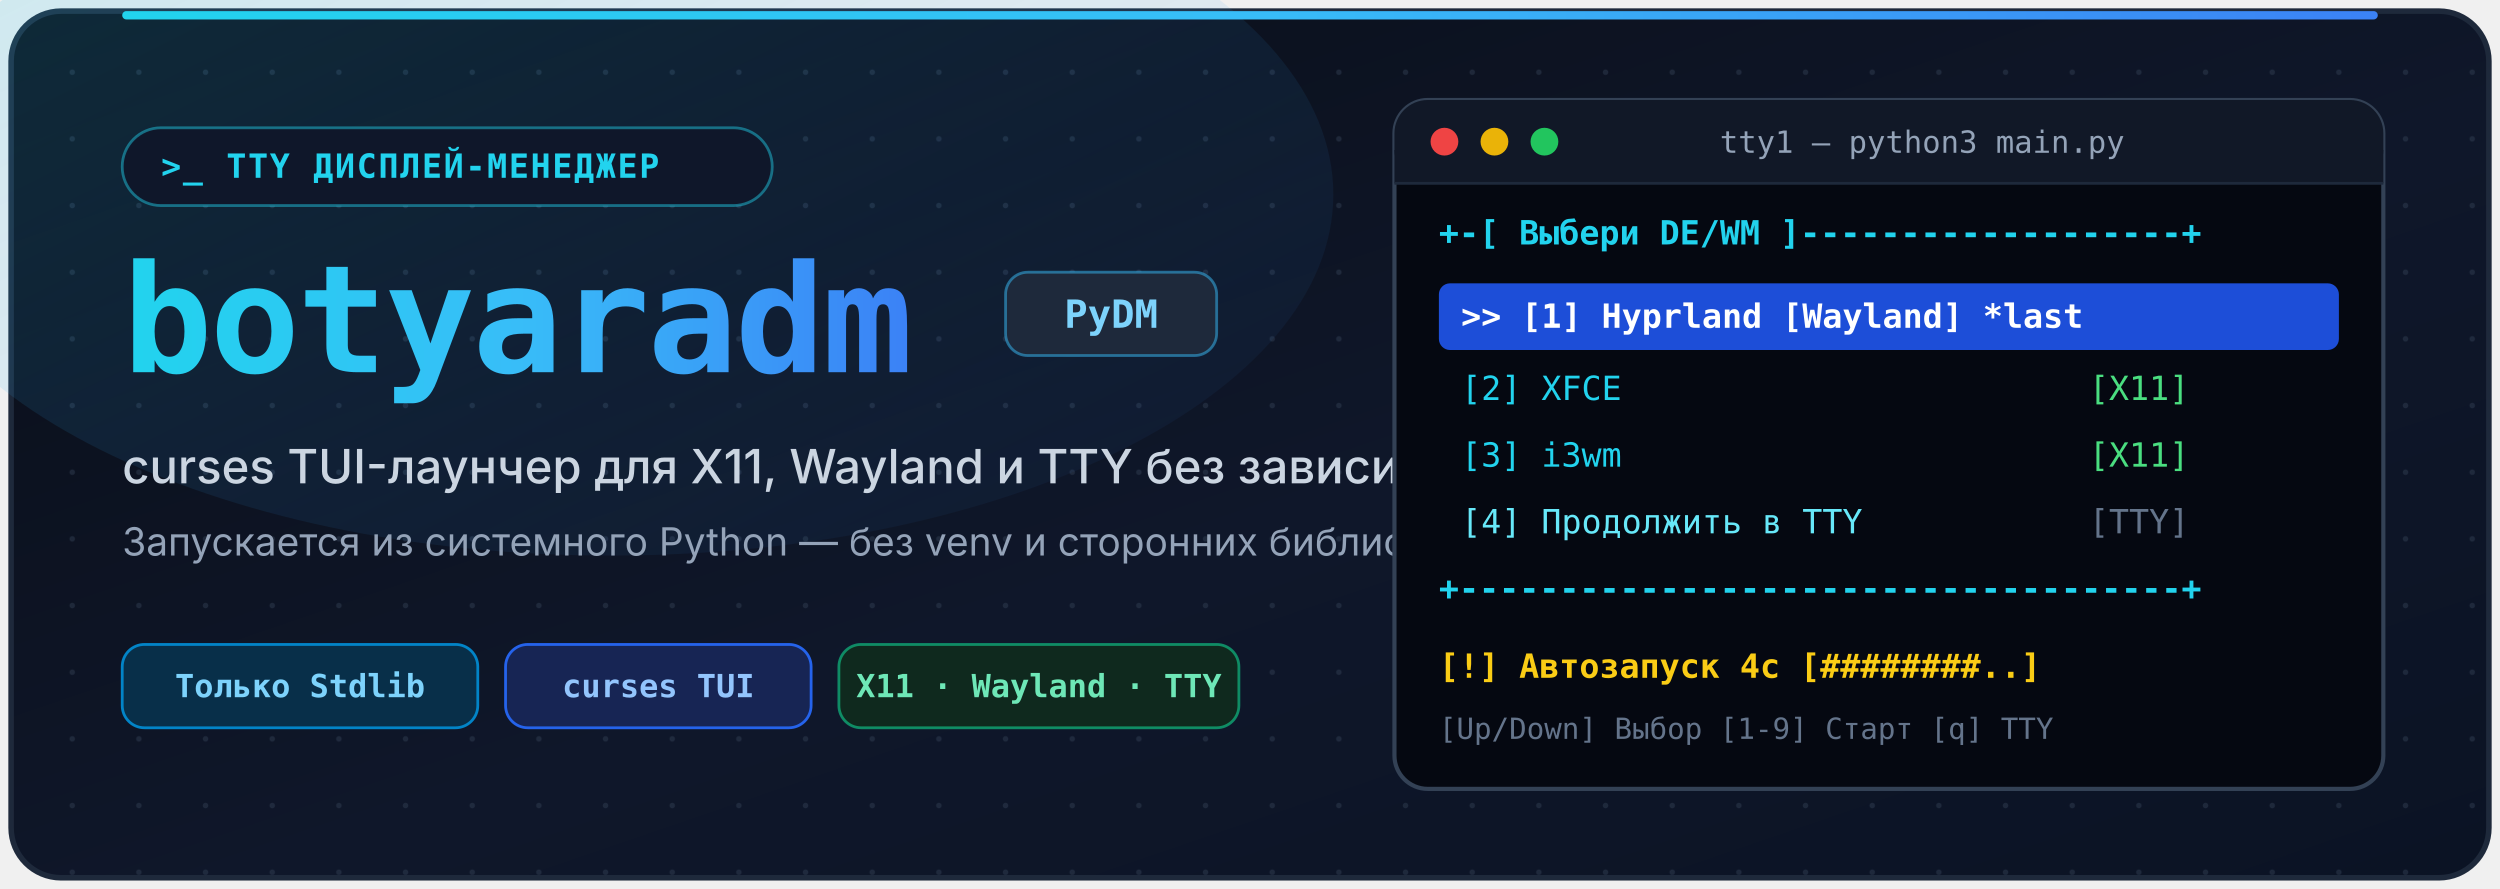
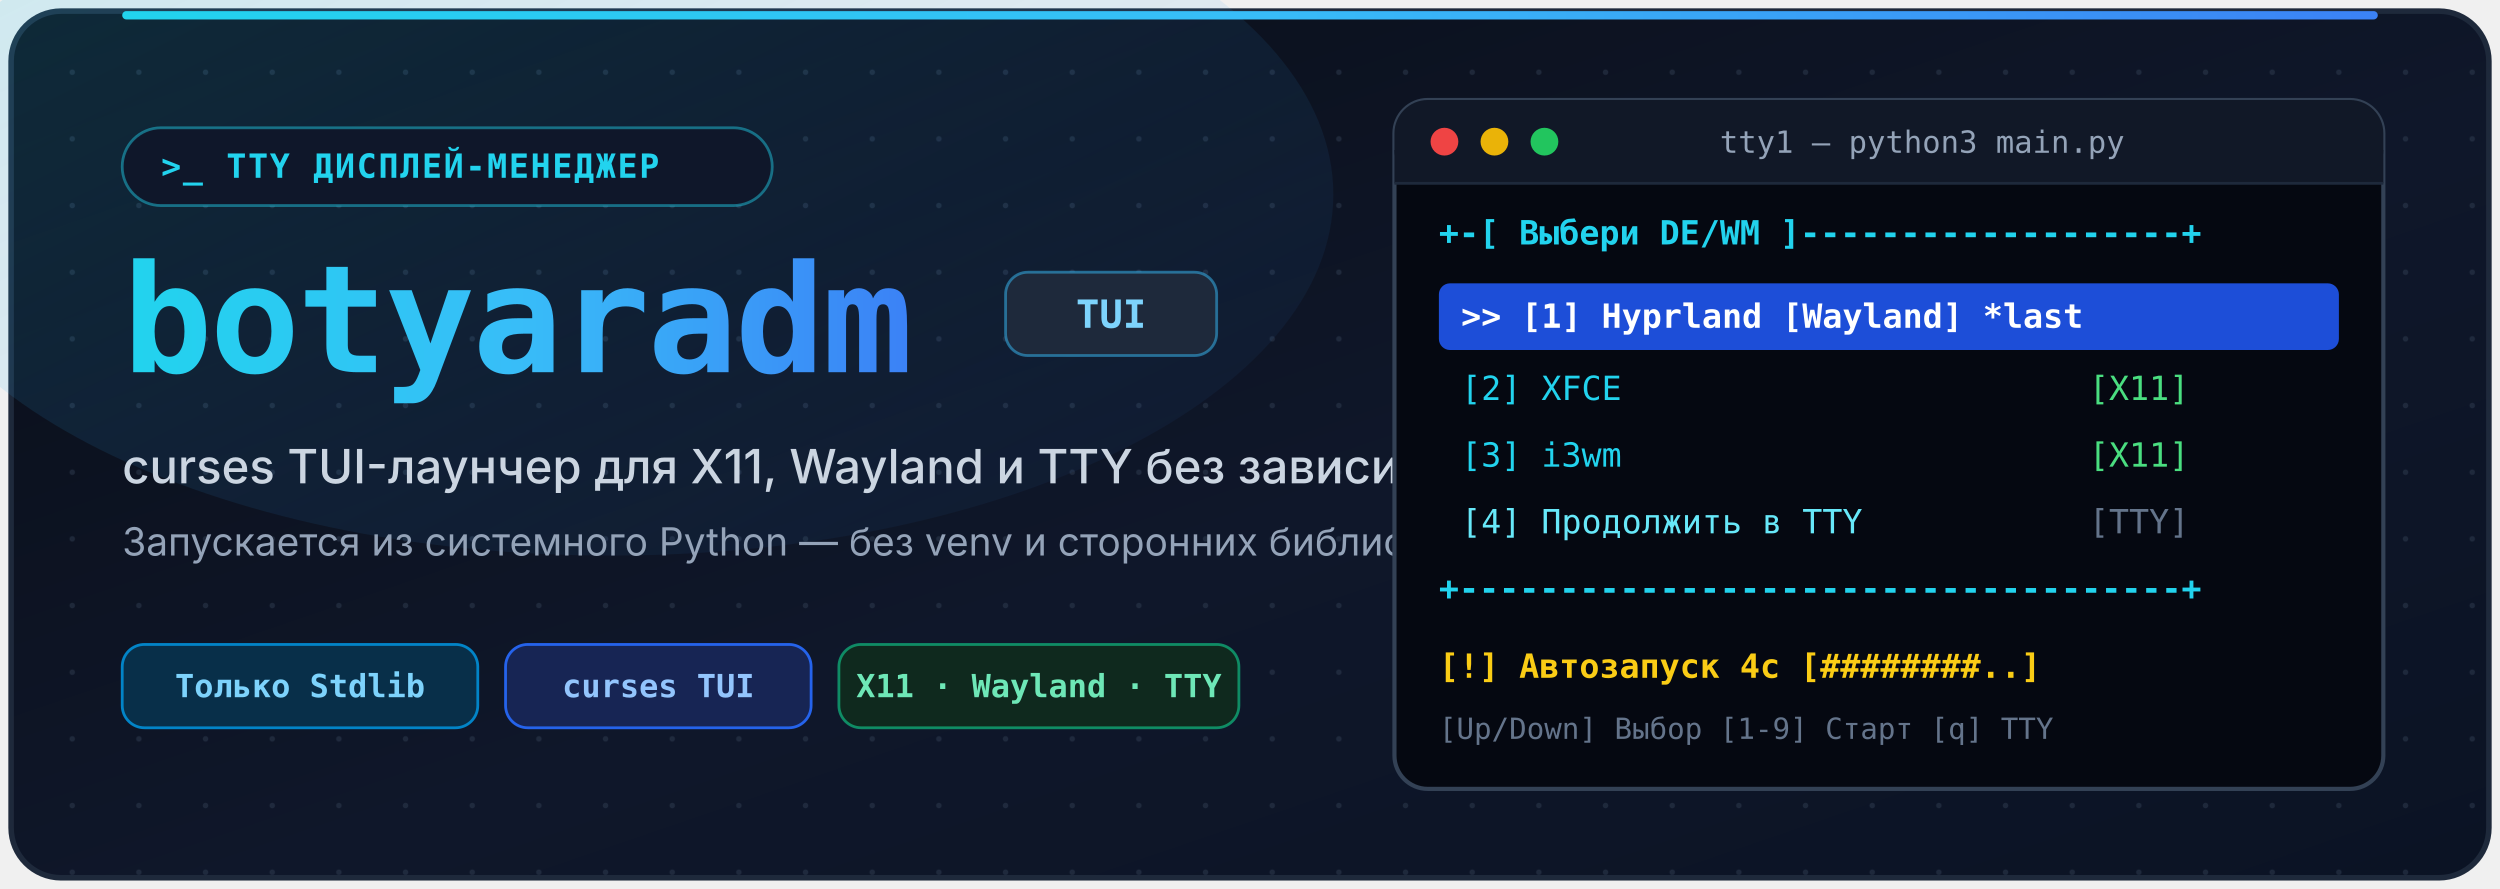
- <svg xmlns="http://www.w3.org/2000/svg" viewBox="0 0 900 320" width="900" height="320" role="img" aria-label="botyaradm (PyDM) — Дисплей-менеджер для Linux TTY на Python curses без зависимостей">
+ <svg xmlns="http://www.w3.org/2000/svg" viewBox="0 0 900 320" width="900" height="320" role="img" aria-label="botyaradm — Дисплей-менеджер для Linux TTY на Python curses без зависимостей">
  <defs>
    <linearGradient id="bg-grad" x1="0%" y1="0%" x2="100%" y2="100%">
      <stop offset="0%" stop-color="#090d16" />
      <stop offset="55%" stop-color="#0f172a" />
      <stop offset="100%" stop-color="#0b1324" />
    </linearGradient>
    <linearGradient id="accent-grad" x1="0%" y1="0%" x2="100%" y2="0%">
      <stop offset="0%" stop-color="#22d3ee" />
      <stop offset="50%" stop-color="#38bdf8" />
      <stop offset="100%" stop-color="#3b82f6" />
    </linearGradient>
    <linearGradient id="glow-grad" x1="0%" y1="0%" x2="100%" y2="100%">
      <stop offset="0%" stop-color="#22d3ee" stop-opacity="0.18" />
      <stop offset="100%" stop-color="#3b82f6" stop-opacity="0.03" />
    </linearGradient>
    <pattern id="dot-grid" width="24" height="24" patternUnits="userSpaceOnUse">
      <circle cx="2" cy="2" r="1" fill="#334155" opacity="0.45" />
    </pattern>
  </defs>
  <rect x="4" y="4" width="892" height="312" rx="18" fill="url(#bg-grad)" stroke="#1e293b" stroke-width="2" />
  <rect x="4" y="4" width="892" height="312" rx="18" fill="url(#dot-grid)" />
  <ellipse cx="220" cy="70" rx="260" ry="130" fill="url(#glow-grad)" />
  <rect x="44" y="4" width="812" height="3" rx="1.5" fill="url(#accent-grad)" />
  <g transform="translate(44, 46)">
    <rect x="0" y="0" width="234" height="28" rx="14" fill="#0f172a" stroke="#22d3ee" stroke-opacity="0.45" stroke-width="1" />
    <text x="14" y="18" fill="#22d3ee" font-family="'JetBrains Mono', 'Fira Code', 'DejaVu Sans Mono', monospace" font-size="12" font-weight="700" letter-spacing="0.6">&gt;_ TTY ДИСПЛЕЙ-МЕНЕДЖЕР</text>
    <text x="0" y="88" fill="url(#accent-grad)" font-family="'JetBrains Mono', 'Fira Code', 'DejaVu Sans Mono', monospace" font-size="54" font-weight="800" letter-spacing="-1">botyaradm</text>
    <rect x="318" y="52" width="76" height="30" rx="8" fill="#1e293b" stroke="#38bdf8" stroke-opacity="0.5" stroke-width="1" />
-     <text x="356" y="72" text-anchor="middle" fill="#7dd3fc" font-family="'JetBrains Mono', 'Fira Code', 'DejaVu Sans Mono', monospace" font-size="14" font-weight="700">PyDM</text>
+     <text x="356" y="72" text-anchor="middle" fill="#7dd3fc" font-family="'JetBrains Mono', 'Fira Code', 'DejaVu Sans Mono', monospace" font-size="14" font-weight="700">TUI</text>
    <text x="0" y="128" fill="#cbd5e1" font-family="'Inter', 'Segoe UI', system-ui, sans-serif" font-size="17" font-weight="500">curses TUI-лаунчер для X11, Wayland и TTY без зависимостей</text>
    <text x="0" y="154" fill="#94a3b8" font-family="'Inter', 'Segoe UI', system-ui, sans-serif" font-size="14">Запускается из системного Python — без venv и сторонних библиотек</text>
    <g transform="translate(0, 186)" font-family="'JetBrains Mono', 'Fira Code', 'DejaVu Sans Mono', monospace" font-size="11.5" font-weight="600">
      <rect x="0" y="0" width="128" height="30" rx="8" fill="#082f49" stroke="#0284c7" stroke-width="1" />
      <text x="64" y="19" text-anchor="middle" fill="#7dd3fc">Только Stdlib</text>
      <rect x="138" y="0" width="110" height="30" rx="8" fill="#172554" stroke="#2563eb" stroke-width="1" />
      <text x="193" y="19" text-anchor="middle" fill="#93c5fd">curses TUI</text>
      <rect x="258" y="0" width="144" height="30" rx="8" fill="#0f291e" stroke="#10b981" stroke-opacity="0.7" stroke-width="1" />
      <text x="330" y="19" text-anchor="middle" fill="#6ee7b7">X11 · Wayland · TTY</text>
    </g>
  </g>
  <g transform="translate(502, 36)">
    <rect x="0" y="0" width="356" height="248" rx="12" fill="#050811" stroke="#334155" stroke-width="1.5" />
    <rect x="0" y="0" width="356" height="30" rx="12" fill="#111827" />
    <rect x="0" y="18" width="356" height="12" fill="#111827" />
    <line x1="0" y1="30" x2="356" y2="30" stroke="#1e293b" stroke-width="1" />
    <circle cx="18" cy="15" r="5" fill="#ef4444" />
    <circle cx="36" cy="15" r="5" fill="#eab308" />
    <circle cx="54" cy="15" r="5" fill="#22c55e" />
    <text x="190" y="19" text-anchor="middle" fill="#94a3b8" font-family="'JetBrains Mono', 'Fira Code', 'DejaVu Sans Mono', monospace" font-size="11">tty1 — python3 main.py</text>
    <g transform="translate(16, 52)" font-family="'JetBrains Mono', 'Fira Code', 'DejaVu Sans Mono', monospace" font-size="12">
      <text x="0" y="0" fill="#22d3ee" font-weight="700">+-[ Выбери DE/WM ]-------------------+</text>
      <rect x="0" y="14" width="324" height="24" rx="4" fill="#1d4ed8" />
      <text x="8" y="30" fill="#ffffff" font-weight="700">&gt;&gt; [1] Hyprland        [Wayland] *last</text>
      <text x="8" y="56" fill="#22d3ee">   [2] XFCE</text>
      <text x="234" y="56" fill="#4ade80">[X11]</text>
      <text x="8" y="80" fill="#22d3ee">   [3] i3wm</text>
      <text x="234" y="80" fill="#4ade80">[X11]</text>
      <text x="8" y="104" fill="#67e8f9">   [4] Продолжить в TTY</text>
      <text x="234" y="104" fill="#64748b">[TTY]</text>
      <text x="0" y="128" fill="#22d3ee" font-weight="700">+------------------------------------+</text>
      <text x="0" y="156" fill="#facc15" font-weight="700">[!] Автозапуск 4с   [########..]</text>
      <text x="0" y="178" fill="#64748b" font-size="10.5">[Up/Down] Выбор  [1-9] Старт  [q] TTY</text>
    </g>
  </g>
</svg>
